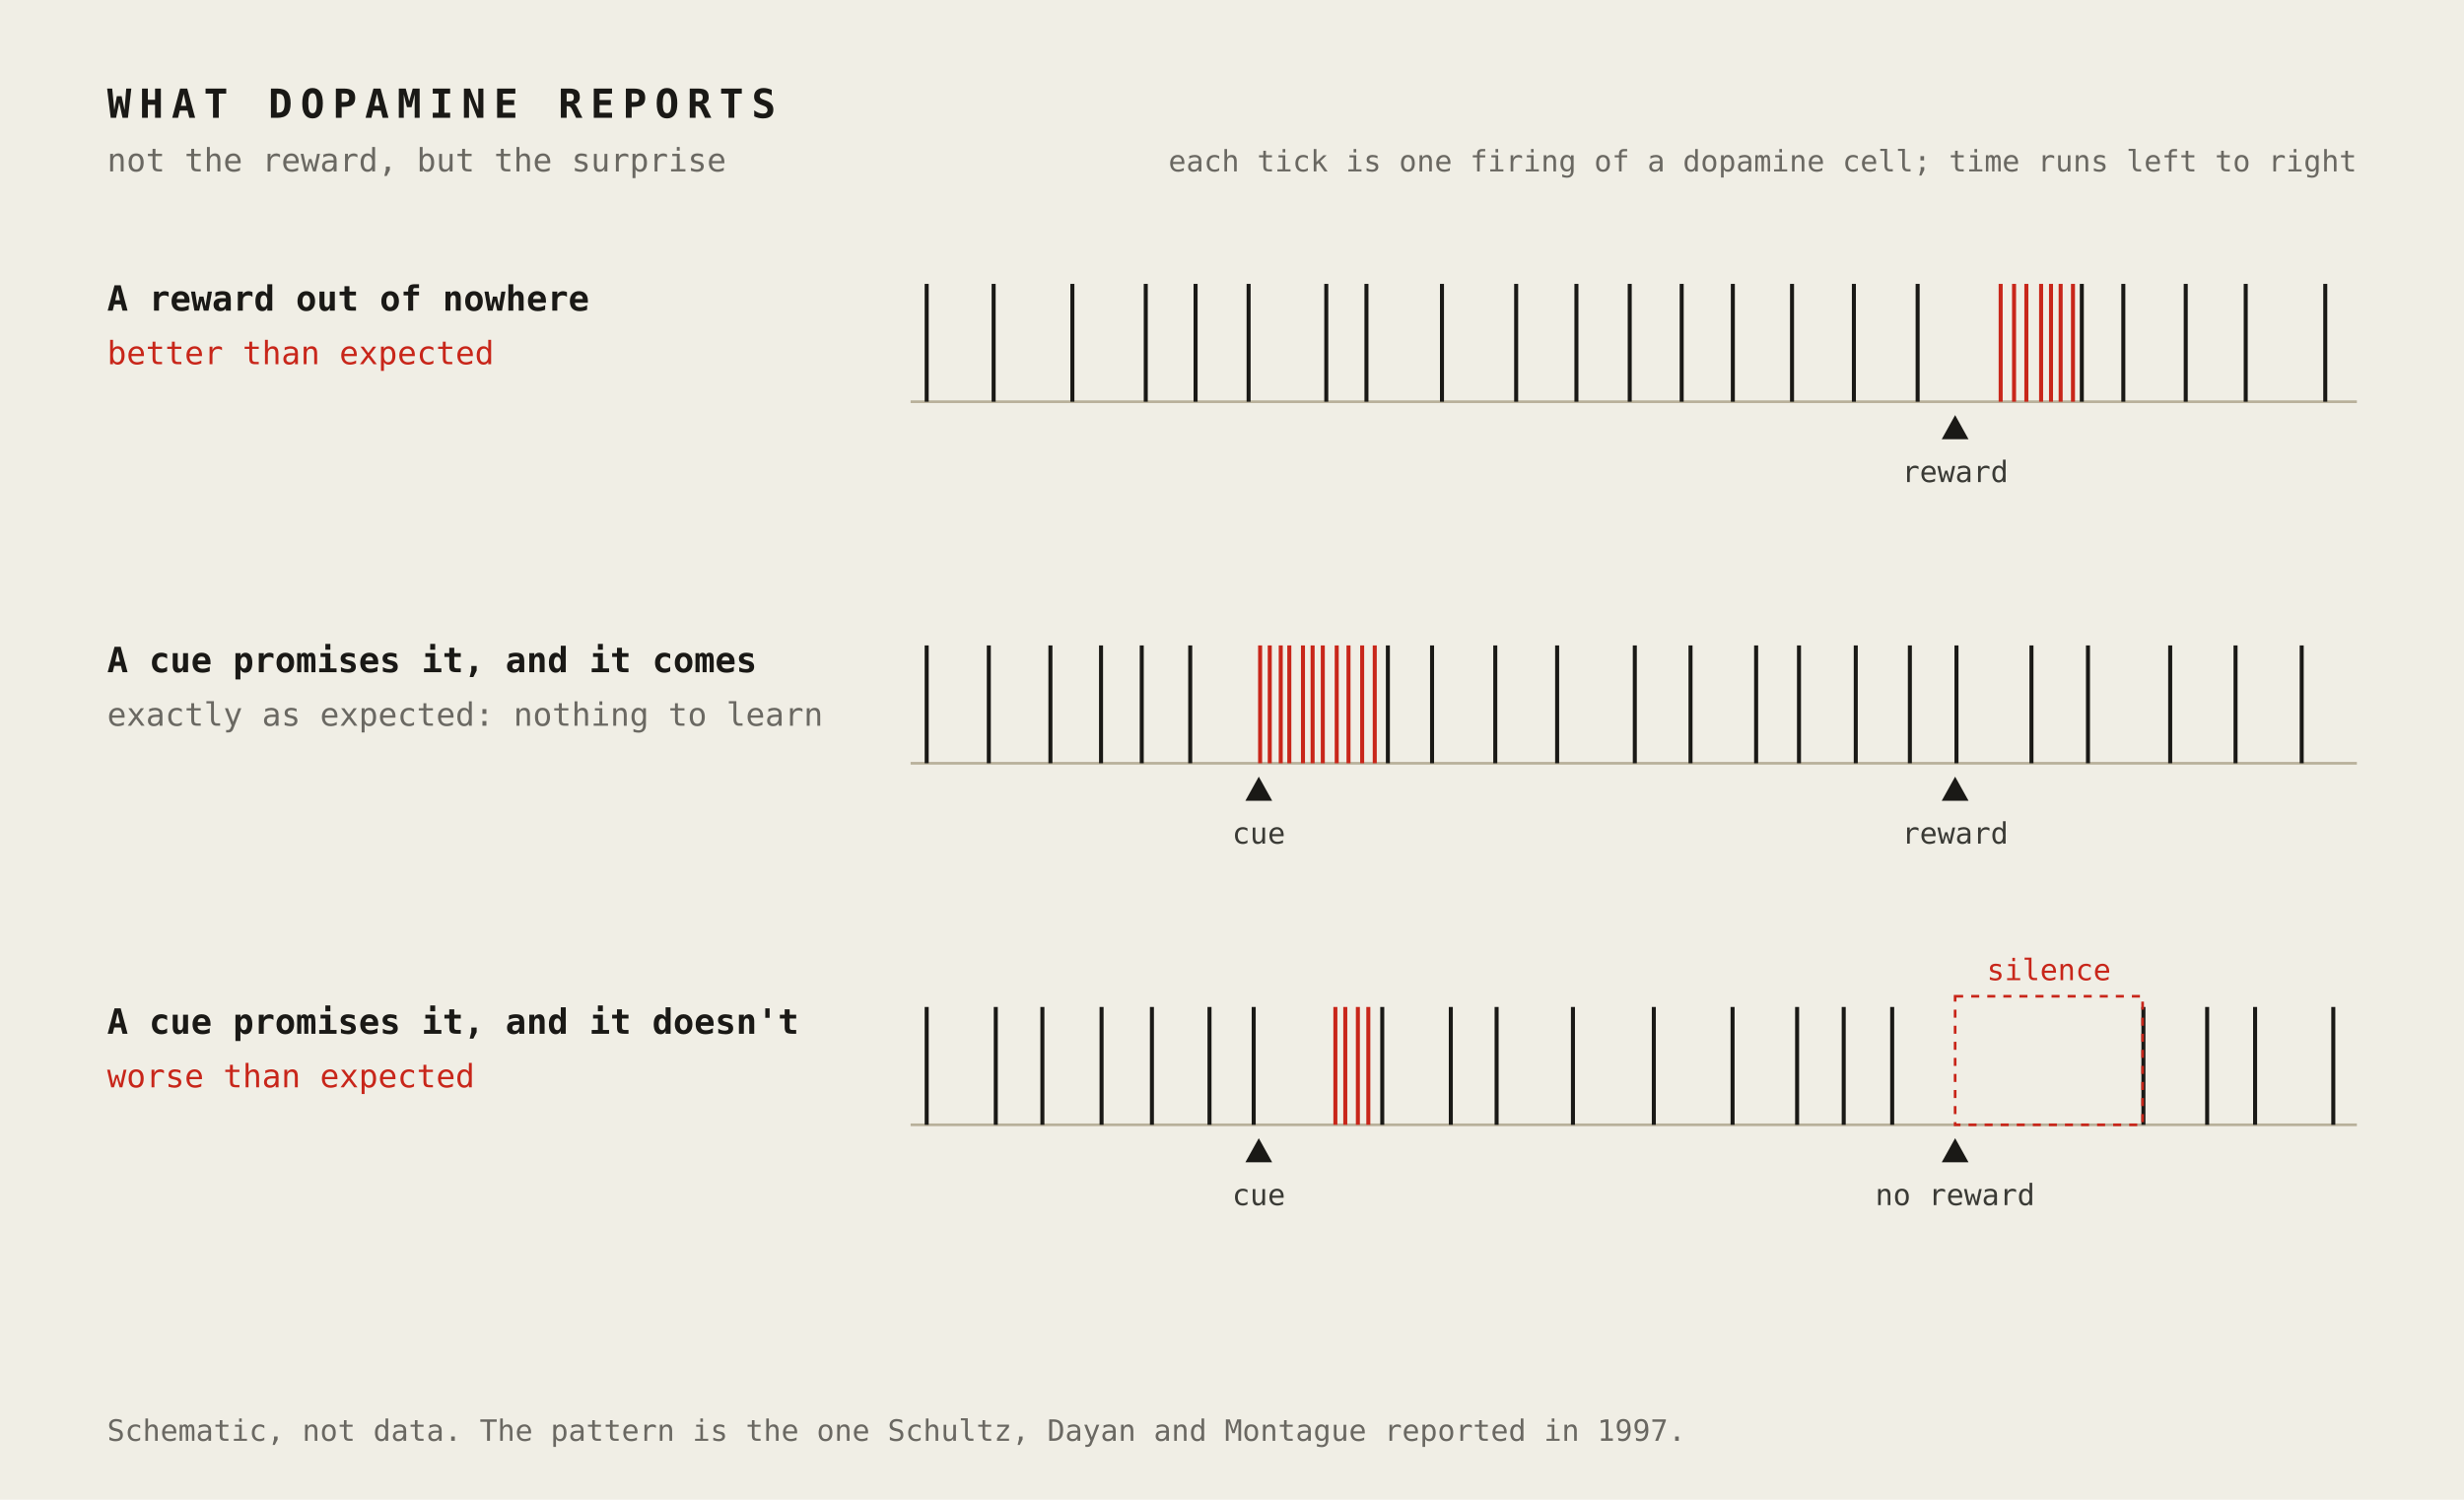
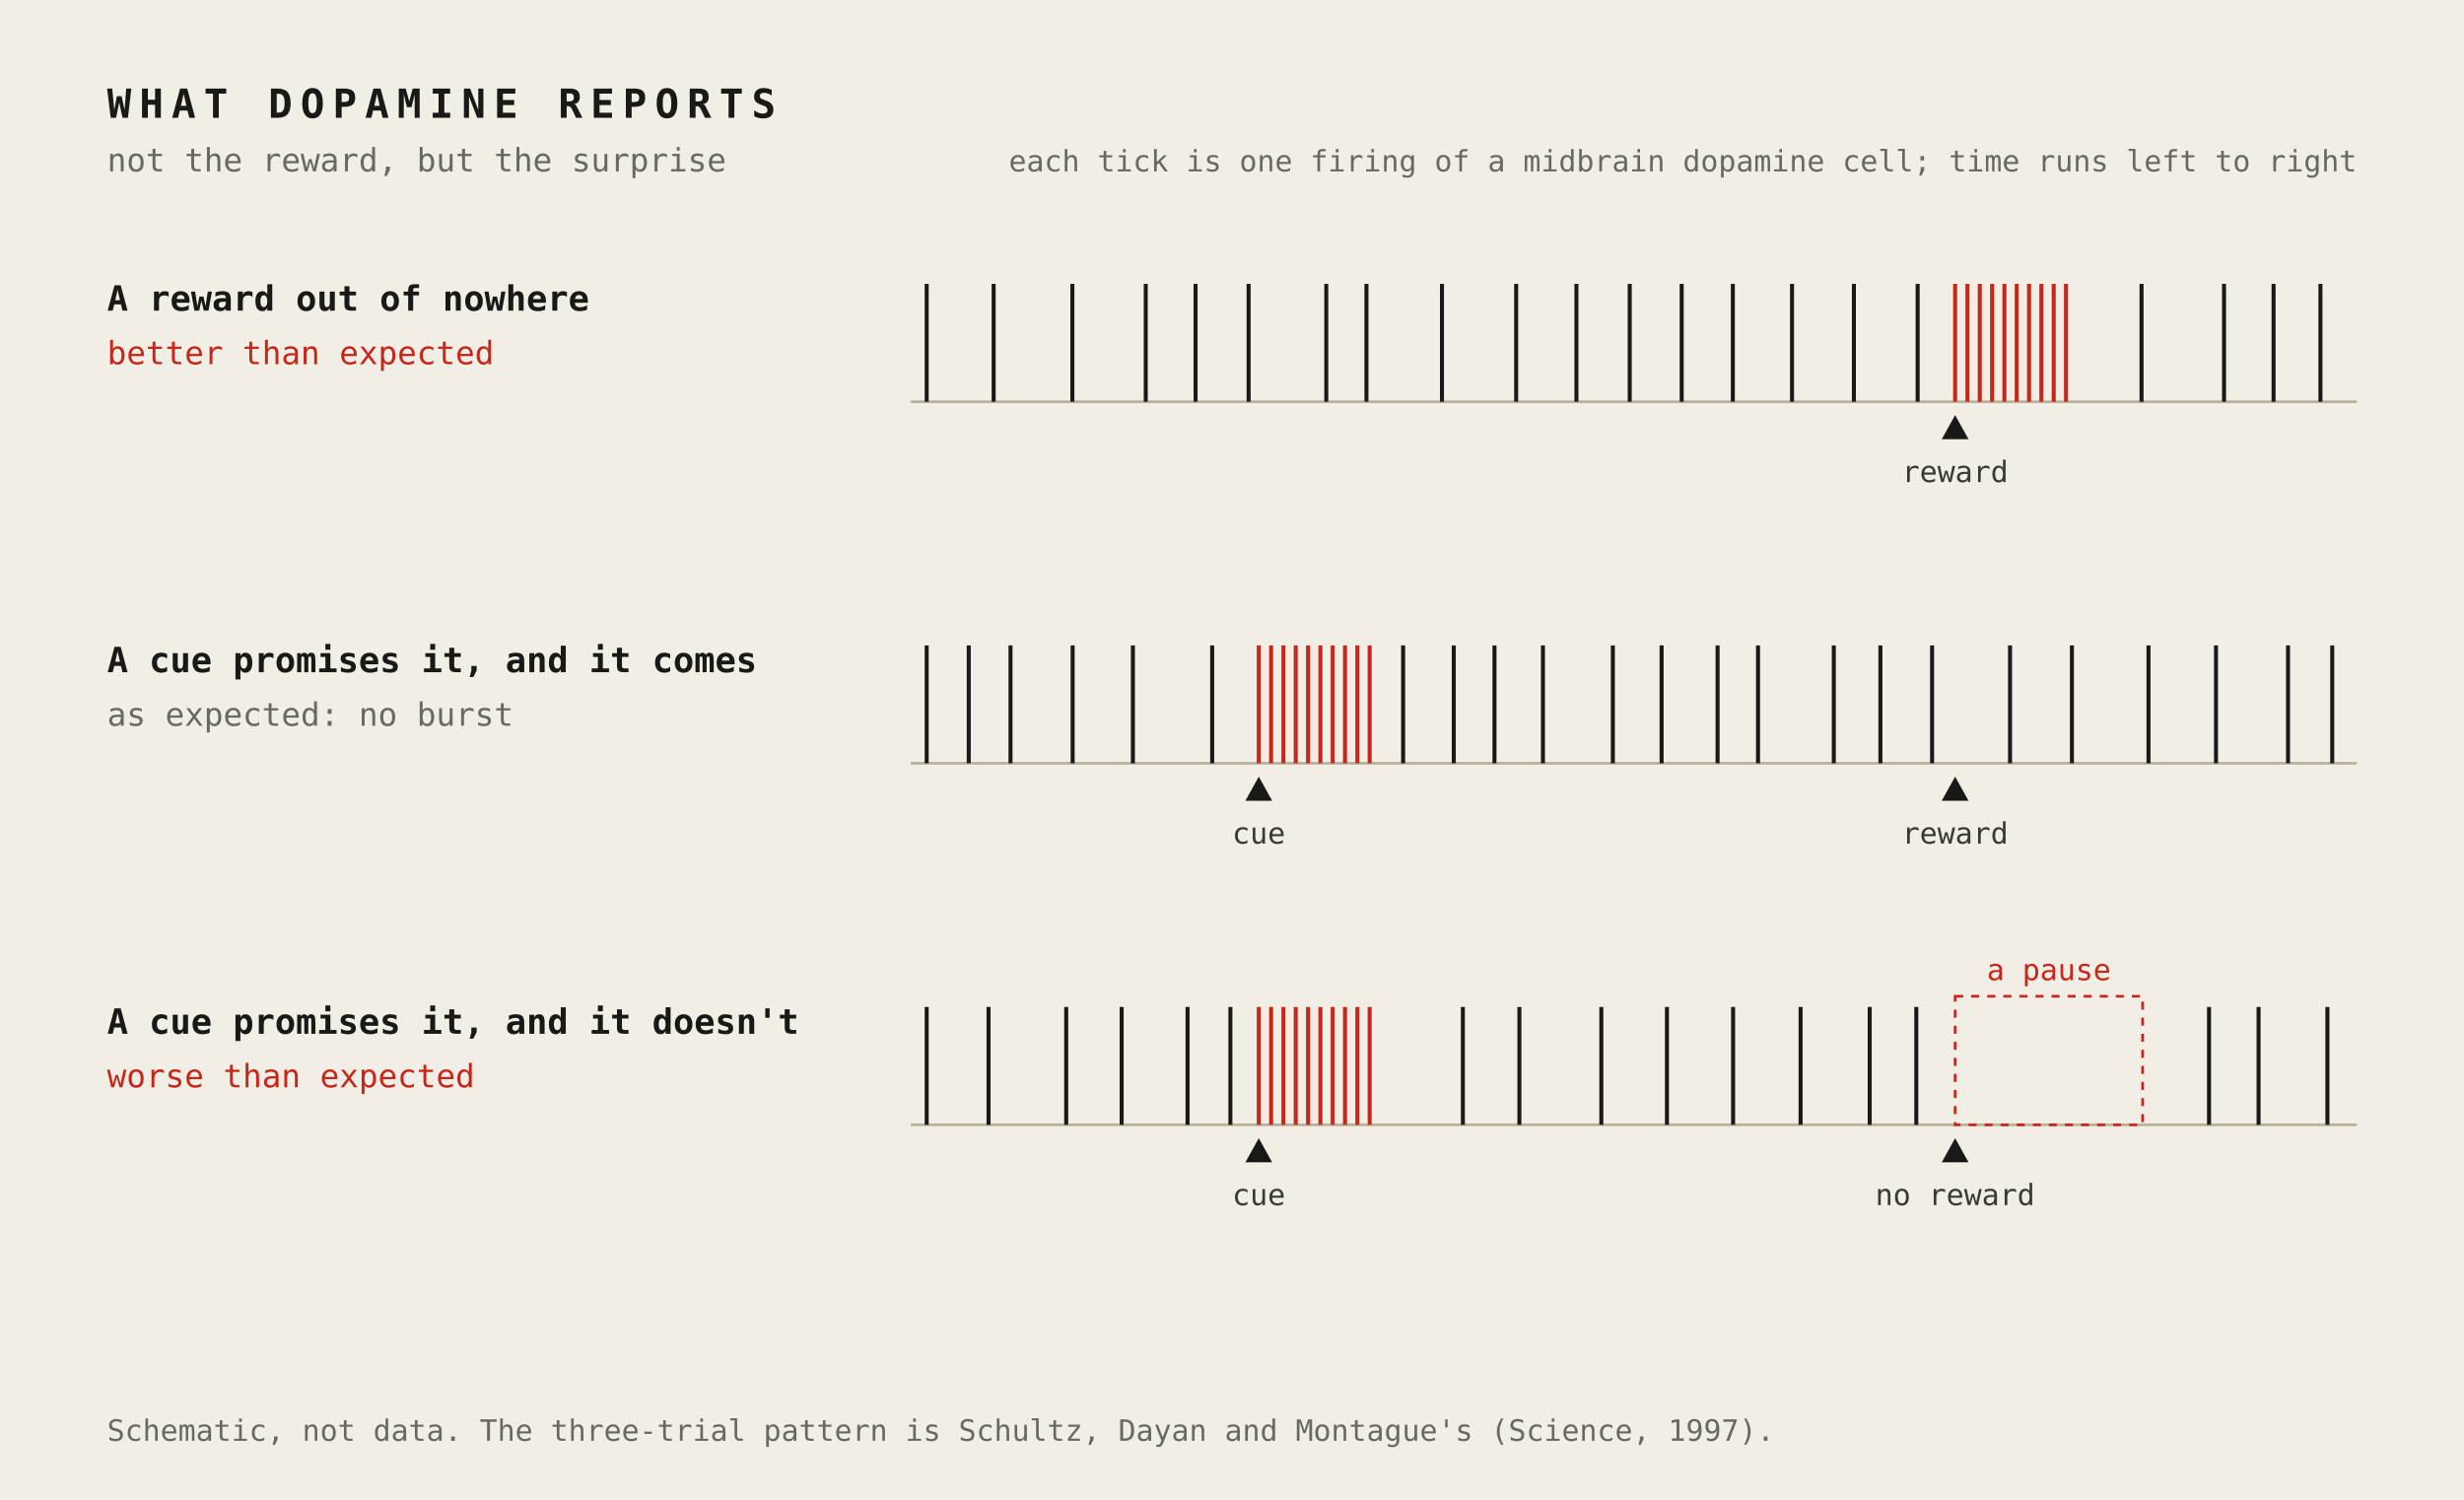
<svg xmlns="http://www.w3.org/2000/svg" viewBox="0 0 920 560" width="920" height="560" font-family="'JetBrains Mono','IBM Plex Mono',ui-monospace,Menlo,monospace">
  <style />
  <rect width="920" height="560" fill="#f0eee5" />
  <text x="40.0" y="44.0" font-size="15" fill="#1a1916" text-anchor="start" font-weight="700" letter-spacing="3">WHAT DOPAMINE REPORTS</text>
  <text x="40.0" y="64.0" font-size="12" fill="#6a6862" text-anchor="start" font-weight="400">not the reward, but the surprise</text>
  <text x="40.0" y="116.0" font-size="13" fill="#1a1916" text-anchor="start" font-weight="700">A reward out of nowhere</text>
  <text x="40.0" y="136.0" font-size="12" fill="#c8261a" text-anchor="start" font-weight="400">better than expected</text>
  <line x1="340" y1="150" x2="880" y2="150" stroke="#b8b09a" stroke-width="1" />
  <line x1="346.0" y1="150" x2="346.0" y2="106" stroke="#1a1916" stroke-width="1.5" />
  <line x1="371.0" y1="150" x2="371.0" y2="106" stroke="#1a1916" stroke-width="1.5" />
  <line x1="400.4" y1="150" x2="400.4" y2="106" stroke="#1a1916" stroke-width="1.5" />
  <line x1="427.8" y1="150" x2="427.8" y2="106" stroke="#1a1916" stroke-width="1.5" />
  <line x1="446.4" y1="150" x2="446.4" y2="106" stroke="#1a1916" stroke-width="1.5" />
  <line x1="466.2" y1="150" x2="466.2" y2="106" stroke="#1a1916" stroke-width="1.5" />
  <line x1="495.2" y1="150" x2="495.2" y2="106" stroke="#1a1916" stroke-width="1.5" />
  <line x1="510.2" y1="150" x2="510.2" y2="106" stroke="#1a1916" stroke-width="1.5" />
  <line x1="538.4" y1="150" x2="538.4" y2="106" stroke="#1a1916" stroke-width="1.5" />
  <line x1="566.1" y1="150" x2="566.1" y2="106" stroke="#1a1916" stroke-width="1.5" />
  <line x1="588.6" y1="150" x2="588.6" y2="106" stroke="#1a1916" stroke-width="1.5" />
  <line x1="608.5" y1="150" x2="608.5" y2="106" stroke="#1a1916" stroke-width="1.5" />
  <line x1="627.9" y1="150" x2="627.9" y2="106" stroke="#1a1916" stroke-width="1.5" />
  <line x1="647.0" y1="150" x2="647.0" y2="106" stroke="#1a1916" stroke-width="1.5" />
  <line x1="669.1" y1="150" x2="669.1" y2="106" stroke="#1a1916" stroke-width="1.5" />
  <line x1="692.2" y1="150" x2="692.2" y2="106" stroke="#1a1916" stroke-width="1.5" />
  <line x1="716.0" y1="150" x2="716.0" y2="106" stroke="#1a1916" stroke-width="1.5" />
-   <line x1="747.0" y1="150" x2="747.0" y2="106" stroke="#c8261a" stroke-width="1.5" />
-   <line x1="752.0" y1="150" x2="752.0" y2="106" stroke="#c8261a" stroke-width="1.5" />
-   <line x1="756.6" y1="150" x2="756.6" y2="106" stroke="#c8261a" stroke-width="1.5" />
-   <line x1="762.1" y1="150" x2="762.1" y2="106" stroke="#c8261a" stroke-width="1.5" />
-   <line x1="765.8" y1="150" x2="765.8" y2="106" stroke="#c8261a" stroke-width="1.5" />
-   <line x1="769.4" y1="150" x2="769.4" y2="106" stroke="#c8261a" stroke-width="1.5" />
-   <line x1="774.0" y1="150" x2="774.0" y2="106" stroke="#c8261a" stroke-width="1.5" />
-   <line x1="777.3" y1="150" x2="777.3" y2="106" stroke="#1a1916" stroke-width="1.5" />
-   <line x1="792.8" y1="150" x2="792.8" y2="106" stroke="#1a1916" stroke-width="1.5" />
-   <line x1="816.1" y1="150" x2="816.1" y2="106" stroke="#1a1916" stroke-width="1.5" />
-   <line x1="838.5" y1="150" x2="838.5" y2="106" stroke="#1a1916" stroke-width="1.5" />
-   <line x1="868.2" y1="150" x2="868.2" y2="106" stroke="#1a1916" stroke-width="1.5" />
+   <line x1="799.6" y1="150" x2="799.6" y2="106" stroke="#1a1916" stroke-width="1.5" />
+   <line x1="830.4" y1="150" x2="830.4" y2="106" stroke="#1a1916" stroke-width="1.5" />
+   <line x1="848.9" y1="150" x2="848.9" y2="106" stroke="#1a1916" stroke-width="1.5" />
+   <line x1="866.4" y1="150" x2="866.4" y2="106" stroke="#1a1916" stroke-width="1.5" />
+   <line x1="730.0" y1="150" x2="730.0" y2="106" stroke="#c8261a" stroke-width="1.5" />
+   <line x1="734.6" y1="150" x2="734.6" y2="106" stroke="#c8261a" stroke-width="1.5" />
+   <line x1="739.2" y1="150" x2="739.2" y2="106" stroke="#c8261a" stroke-width="1.5" />
+   <line x1="743.8" y1="150" x2="743.8" y2="106" stroke="#c8261a" stroke-width="1.5" />
+   <line x1="748.4" y1="150" x2="748.4" y2="106" stroke="#c8261a" stroke-width="1.5" />
+   <line x1="753.0" y1="150" x2="753.0" y2="106" stroke="#c8261a" stroke-width="1.5" />
+   <line x1="757.6" y1="150" x2="757.6" y2="106" stroke="#c8261a" stroke-width="1.5" />
+   <line x1="762.2" y1="150" x2="762.2" y2="106" stroke="#c8261a" stroke-width="1.5" />
+   <line x1="766.8" y1="150" x2="766.8" y2="106" stroke="#c8261a" stroke-width="1.5" />
+   <line x1="771.4" y1="150" x2="771.4" y2="106" stroke="#c8261a" stroke-width="1.5" />
  <path d="M730,155 l-5,9 l10,0 Z" fill="#1a1916" />
  <text x="730.0" y="180.0" font-size="11" fill="#3a3a35" text-anchor="middle" font-weight="400">reward</text>
  <text x="40.0" y="251.0" font-size="13" fill="#1a1916" text-anchor="start" font-weight="700">A cue promises it, and it comes</text>
-   <text x="40.0" y="271.0" font-size="12" fill="#6a6862" text-anchor="start" font-weight="400">exactly as expected: nothing to learn</text>
+   <text x="40.0" y="271.0" font-size="12" fill="#6a6862" text-anchor="start" font-weight="400">as expected: no burst</text>
  <line x1="340" y1="285" x2="880" y2="285" stroke="#b8b09a" stroke-width="1" />
  <line x1="346.0" y1="285" x2="346.0" y2="241" stroke="#1a1916" stroke-width="1.5" />
-   <line x1="369.2" y1="285" x2="369.2" y2="241" stroke="#1a1916" stroke-width="1.5" />
-   <line x1="392.2" y1="285" x2="392.2" y2="241" stroke="#1a1916" stroke-width="1.5" />
-   <line x1="411.1" y1="285" x2="411.1" y2="241" stroke="#1a1916" stroke-width="1.5" />
-   <line x1="426.3" y1="285" x2="426.3" y2="241" stroke="#1a1916" stroke-width="1.5" />
-   <line x1="444.4" y1="285" x2="444.4" y2="241" stroke="#1a1916" stroke-width="1.5" />
-   <line x1="470.5" y1="285" x2="470.5" y2="241" stroke="#c8261a" stroke-width="1.5" />
-   <line x1="474.1" y1="285" x2="474.1" y2="241" stroke="#c8261a" stroke-width="1.5" />
-   <line x1="478.2" y1="285" x2="478.2" y2="241" stroke="#c8261a" stroke-width="1.5" />
-   <line x1="481.4" y1="285" x2="481.4" y2="241" stroke="#c8261a" stroke-width="1.5" />
-   <line x1="486.5" y1="285" x2="486.5" y2="241" stroke="#c8261a" stroke-width="1.5" />
-   <line x1="490.1" y1="285" x2="490.1" y2="241" stroke="#c8261a" stroke-width="1.5" />
-   <line x1="493.9" y1="285" x2="493.9" y2="241" stroke="#c8261a" stroke-width="1.5" />
-   <line x1="499.1" y1="285" x2="499.1" y2="241" stroke="#c8261a" stroke-width="1.5" />
-   <line x1="503.5" y1="285" x2="503.5" y2="241" stroke="#c8261a" stroke-width="1.5" />
-   <line x1="508.6" y1="285" x2="508.6" y2="241" stroke="#c8261a" stroke-width="1.5" />
-   <line x1="513.3" y1="285" x2="513.3" y2="241" stroke="#c8261a" stroke-width="1.5" />
-   <line x1="518.2" y1="285" x2="518.2" y2="241" stroke="#1a1916" stroke-width="1.5" />
-   <line x1="534.7" y1="285" x2="534.7" y2="241" stroke="#1a1916" stroke-width="1.5" />
-   <line x1="558.3" y1="285" x2="558.3" y2="241" stroke="#1a1916" stroke-width="1.5" />
-   <line x1="581.4" y1="285" x2="581.4" y2="241" stroke="#1a1916" stroke-width="1.5" />
-   <line x1="610.4" y1="285" x2="610.4" y2="241" stroke="#1a1916" stroke-width="1.5" />
-   <line x1="631.2" y1="285" x2="631.2" y2="241" stroke="#1a1916" stroke-width="1.5" />
-   <line x1="655.7" y1="285" x2="655.7" y2="241" stroke="#1a1916" stroke-width="1.5" />
-   <line x1="671.7" y1="285" x2="671.7" y2="241" stroke="#1a1916" stroke-width="1.5" />
-   <line x1="692.9" y1="285" x2="692.9" y2="241" stroke="#1a1916" stroke-width="1.5" />
-   <line x1="713.1" y1="285" x2="713.1" y2="241" stroke="#1a1916" stroke-width="1.5" />
-   <line x1="730.5" y1="285" x2="730.5" y2="241" stroke="#1a1916" stroke-width="1.5" />
-   <line x1="758.5" y1="285" x2="758.5" y2="241" stroke="#1a1916" stroke-width="1.5" />
-   <line x1="779.6" y1="285" x2="779.6" y2="241" stroke="#1a1916" stroke-width="1.5" />
-   <line x1="810.3" y1="285" x2="810.3" y2="241" stroke="#1a1916" stroke-width="1.5" />
-   <line x1="834.7" y1="285" x2="834.7" y2="241" stroke="#1a1916" stroke-width="1.5" />
-   <line x1="859.4" y1="285" x2="859.4" y2="241" stroke="#1a1916" stroke-width="1.5" />
+   <line x1="361.7" y1="285" x2="361.7" y2="241" stroke="#1a1916" stroke-width="1.5" />
+   <line x1="377.3" y1="285" x2="377.3" y2="241" stroke="#1a1916" stroke-width="1.5" />
+   <line x1="400.5" y1="285" x2="400.5" y2="241" stroke="#1a1916" stroke-width="1.5" />
+   <line x1="423.0" y1="285" x2="423.0" y2="241" stroke="#1a1916" stroke-width="1.5" />
+   <line x1="452.6" y1="285" x2="452.6" y2="241" stroke="#1a1916" stroke-width="1.5" />
+   <line x1="523.9" y1="285" x2="523.9" y2="241" stroke="#1a1916" stroke-width="1.5" />
+   <line x1="542.8" y1="285" x2="542.8" y2="241" stroke="#1a1916" stroke-width="1.5" />
+   <line x1="558.0" y1="285" x2="558.0" y2="241" stroke="#1a1916" stroke-width="1.5" />
+   <line x1="576.1" y1="285" x2="576.1" y2="241" stroke="#1a1916" stroke-width="1.5" />
+   <line x1="602.2" y1="285" x2="602.2" y2="241" stroke="#1a1916" stroke-width="1.5" />
+   <line x1="620.4" y1="285" x2="620.4" y2="241" stroke="#1a1916" stroke-width="1.5" />
+   <line x1="641.3" y1="285" x2="641.3" y2="241" stroke="#1a1916" stroke-width="1.5" />
+   <line x1="656.4" y1="285" x2="656.4" y2="241" stroke="#1a1916" stroke-width="1.5" />
+   <line x1="684.7" y1="285" x2="684.7" y2="241" stroke="#1a1916" stroke-width="1.5" />
+   <line x1="702.1" y1="285" x2="702.1" y2="241" stroke="#1a1916" stroke-width="1.5" />
+   <line x1="721.4" y1="285" x2="721.4" y2="241" stroke="#1a1916" stroke-width="1.5" />
+   <line x1="750.5" y1="285" x2="750.5" y2="241" stroke="#1a1916" stroke-width="1.5" />
+   <line x1="773.6" y1="285" x2="773.6" y2="241" stroke="#1a1916" stroke-width="1.5" />
+   <line x1="802.2" y1="285" x2="802.2" y2="241" stroke="#1a1916" stroke-width="1.5" />
+   <line x1="827.4" y1="285" x2="827.4" y2="241" stroke="#1a1916" stroke-width="1.5" />
+   <line x1="854.3" y1="285" x2="854.3" y2="241" stroke="#1a1916" stroke-width="1.5" />
+   <line x1="870.8" y1="285" x2="870.8" y2="241" stroke="#1a1916" stroke-width="1.5" />
+   <line x1="470.0" y1="285" x2="470.0" y2="241" stroke="#c8261a" stroke-width="1.5" />
+   <line x1="474.6" y1="285" x2="474.6" y2="241" stroke="#c8261a" stroke-width="1.5" />
+   <line x1="479.2" y1="285" x2="479.2" y2="241" stroke="#c8261a" stroke-width="1.5" />
+   <line x1="483.8" y1="285" x2="483.8" y2="241" stroke="#c8261a" stroke-width="1.5" />
+   <line x1="488.4" y1="285" x2="488.4" y2="241" stroke="#c8261a" stroke-width="1.5" />
+   <line x1="493.0" y1="285" x2="493.0" y2="241" stroke="#c8261a" stroke-width="1.5" />
+   <line x1="497.6" y1="285" x2="497.6" y2="241" stroke="#c8261a" stroke-width="1.5" />
+   <line x1="502.2" y1="285" x2="502.2" y2="241" stroke="#c8261a" stroke-width="1.5" />
+   <line x1="506.8" y1="285" x2="506.8" y2="241" stroke="#c8261a" stroke-width="1.5" />
+   <line x1="511.4" y1="285" x2="511.4" y2="241" stroke="#c8261a" stroke-width="1.5" />
  <path d="M470,290 l-5,9 l10,0 Z" fill="#1a1916" />
  <text x="470.0" y="315.0" font-size="11" fill="#3a3a35" text-anchor="middle" font-weight="400">cue</text>
  <path d="M730,290 l-5,9 l10,0 Z" fill="#1a1916" />
  <text x="730.0" y="315.0" font-size="11" fill="#3a3a35" text-anchor="middle" font-weight="400">reward</text>
  <text x="40.0" y="386.0" font-size="13" fill="#1a1916" text-anchor="start" font-weight="700">A cue promises it, and it doesn't</text>
  <text x="40.0" y="406.0" font-size="12" fill="#c8261a" text-anchor="start" font-weight="400">worse than expected</text>
  <line x1="340" y1="420" x2="880" y2="420" stroke="#b8b09a" stroke-width="1" />
  <line x1="346.0" y1="420" x2="346.0" y2="376" stroke="#1a1916" stroke-width="1.5" />
-   <line x1="371.8" y1="420" x2="371.8" y2="376" stroke="#1a1916" stroke-width="1.5" />
-   <line x1="389.2" y1="420" x2="389.2" y2="376" stroke="#1a1916" stroke-width="1.5" />
-   <line x1="411.3" y1="420" x2="411.3" y2="376" stroke="#1a1916" stroke-width="1.5" />
-   <line x1="430.1" y1="420" x2="430.1" y2="376" stroke="#1a1916" stroke-width="1.5" />
-   <line x1="451.6" y1="420" x2="451.6" y2="376" stroke="#1a1916" stroke-width="1.5" />
-   <line x1="468.1" y1="420" x2="468.1" y2="376" stroke="#1a1916" stroke-width="1.5" />
-   <line x1="498.6" y1="420" x2="498.6" y2="376" stroke="#c8261a" stroke-width="1.5" />
-   <line x1="502.3" y1="420" x2="502.3" y2="376" stroke="#c8261a" stroke-width="1.5" />
-   <line x1="507.0" y1="420" x2="507.0" y2="376" stroke="#c8261a" stroke-width="1.5" />
-   <line x1="510.9" y1="420" x2="510.9" y2="376" stroke="#c8261a" stroke-width="1.5" />
-   <line x1="516.1" y1="420" x2="516.1" y2="376" stroke="#1a1916" stroke-width="1.5" />
-   <line x1="541.7" y1="420" x2="541.7" y2="376" stroke="#1a1916" stroke-width="1.5" />
-   <line x1="558.8" y1="420" x2="558.8" y2="376" stroke="#1a1916" stroke-width="1.5" />
-   <line x1="587.3" y1="420" x2="587.3" y2="376" stroke="#1a1916" stroke-width="1.5" />
-   <line x1="617.5" y1="420" x2="617.5" y2="376" stroke="#1a1916" stroke-width="1.5" />
-   <line x1="646.9" y1="420" x2="646.9" y2="376" stroke="#1a1916" stroke-width="1.5" />
-   <line x1="671.0" y1="420" x2="671.0" y2="376" stroke="#1a1916" stroke-width="1.5" />
-   <line x1="688.4" y1="420" x2="688.4" y2="376" stroke="#1a1916" stroke-width="1.5" />
-   <line x1="706.5" y1="420" x2="706.5" y2="376" stroke="#1a1916" stroke-width="1.5" />
-   <line x1="800.3" y1="420" x2="800.3" y2="376" stroke="#1a1916" stroke-width="1.5" />
-   <line x1="824.1" y1="420" x2="824.1" y2="376" stroke="#1a1916" stroke-width="1.5" />
-   <line x1="842.0" y1="420" x2="842.0" y2="376" stroke="#1a1916" stroke-width="1.5" />
-   <line x1="871.2" y1="420" x2="871.2" y2="376" stroke="#1a1916" stroke-width="1.5" />
+   <line x1="369.1" y1="420" x2="369.1" y2="376" stroke="#1a1916" stroke-width="1.5" />
+   <line x1="398.1" y1="420" x2="398.1" y2="376" stroke="#1a1916" stroke-width="1.5" />
+   <line x1="418.8" y1="420" x2="418.8" y2="376" stroke="#1a1916" stroke-width="1.5" />
+   <line x1="443.4" y1="420" x2="443.4" y2="376" stroke="#1a1916" stroke-width="1.5" />
+   <line x1="459.4" y1="420" x2="459.4" y2="376" stroke="#1a1916" stroke-width="1.5" />
+   <line x1="546.2" y1="420" x2="546.2" y2="376" stroke="#1a1916" stroke-width="1.5" />
+   <line x1="567.3" y1="420" x2="567.3" y2="376" stroke="#1a1916" stroke-width="1.5" />
+   <line x1="597.9" y1="420" x2="597.9" y2="376" stroke="#1a1916" stroke-width="1.5" />
+   <line x1="622.4" y1="420" x2="622.4" y2="376" stroke="#1a1916" stroke-width="1.5" />
+   <line x1="647.1" y1="420" x2="647.1" y2="376" stroke="#1a1916" stroke-width="1.5" />
+   <line x1="672.3" y1="420" x2="672.3" y2="376" stroke="#1a1916" stroke-width="1.5" />
+   <line x1="698.1" y1="420" x2="698.1" y2="376" stroke="#1a1916" stroke-width="1.5" />
+   <line x1="715.5" y1="420" x2="715.5" y2="376" stroke="#1a1916" stroke-width="1.5" />
+   <line x1="824.8" y1="420" x2="824.8" y2="376" stroke="#1a1916" stroke-width="1.5" />
+   <line x1="843.3" y1="420" x2="843.3" y2="376" stroke="#1a1916" stroke-width="1.5" />
+   <line x1="869.0" y1="420" x2="869.0" y2="376" stroke="#1a1916" stroke-width="1.5" />
+   <line x1="470.0" y1="420" x2="470.0" y2="376" stroke="#c8261a" stroke-width="1.5" />
+   <line x1="474.6" y1="420" x2="474.6" y2="376" stroke="#c8261a" stroke-width="1.5" />
+   <line x1="479.2" y1="420" x2="479.2" y2="376" stroke="#c8261a" stroke-width="1.5" />
+   <line x1="483.8" y1="420" x2="483.8" y2="376" stroke="#c8261a" stroke-width="1.5" />
+   <line x1="488.4" y1="420" x2="488.4" y2="376" stroke="#c8261a" stroke-width="1.5" />
+   <line x1="493.0" y1="420" x2="493.0" y2="376" stroke="#c8261a" stroke-width="1.5" />
+   <line x1="497.6" y1="420" x2="497.6" y2="376" stroke="#c8261a" stroke-width="1.5" />
+   <line x1="502.2" y1="420" x2="502.2" y2="376" stroke="#c8261a" stroke-width="1.5" />
+   <line x1="506.8" y1="420" x2="506.8" y2="376" stroke="#c8261a" stroke-width="1.5" />
+   <line x1="511.4" y1="420" x2="511.4" y2="376" stroke="#c8261a" stroke-width="1.5" />
  <rect x="730" y="372" width="70" height="48" fill="none" stroke="#c8261a" stroke-width="1" stroke-dasharray="3 3" />
-   <text x="765.0" y="366.0" font-size="11" fill="#c8261a" text-anchor="middle" font-weight="400">silence</text>
+   <text x="765.0" y="366.0" font-size="11" fill="#c8261a" text-anchor="middle" font-weight="400">a pause</text>
  <path d="M470,425 l-5,9 l10,0 Z" fill="#1a1916" />
  <text x="470.0" y="450.0" font-size="11" fill="#3a3a35" text-anchor="middle" font-weight="400">cue</text>
  <path d="M730,425 l-5,9 l10,0 Z" fill="#1a1916" />
  <text x="730.0" y="450.0" font-size="11" fill="#3a3a35" text-anchor="middle" font-weight="400">no reward</text>
-   <text x="880.0" y="64.0" font-size="11" fill="#6a6862" text-anchor="end" font-weight="400">each tick is one firing of a dopamine cell; time runs left to right</text>
-   <text x="40.0" y="538.0" font-size="11" fill="#6a6862" text-anchor="start" font-weight="400">Schematic, not data. The pattern is the one Schultz, Dayan and Montague reported in 1997.</text>
+   <text x="880.0" y="64.0" font-size="11" fill="#6a6862" text-anchor="end" font-weight="400">each tick is one firing of a midbrain dopamine cell; time runs left to right</text>
+   <text x="40.0" y="538.0" font-size="11" fill="#6a6862" text-anchor="start" font-weight="400">Schematic, not data. The three-trial pattern is Schultz, Dayan and Montague's (Science, 1997).</text>
</svg>
